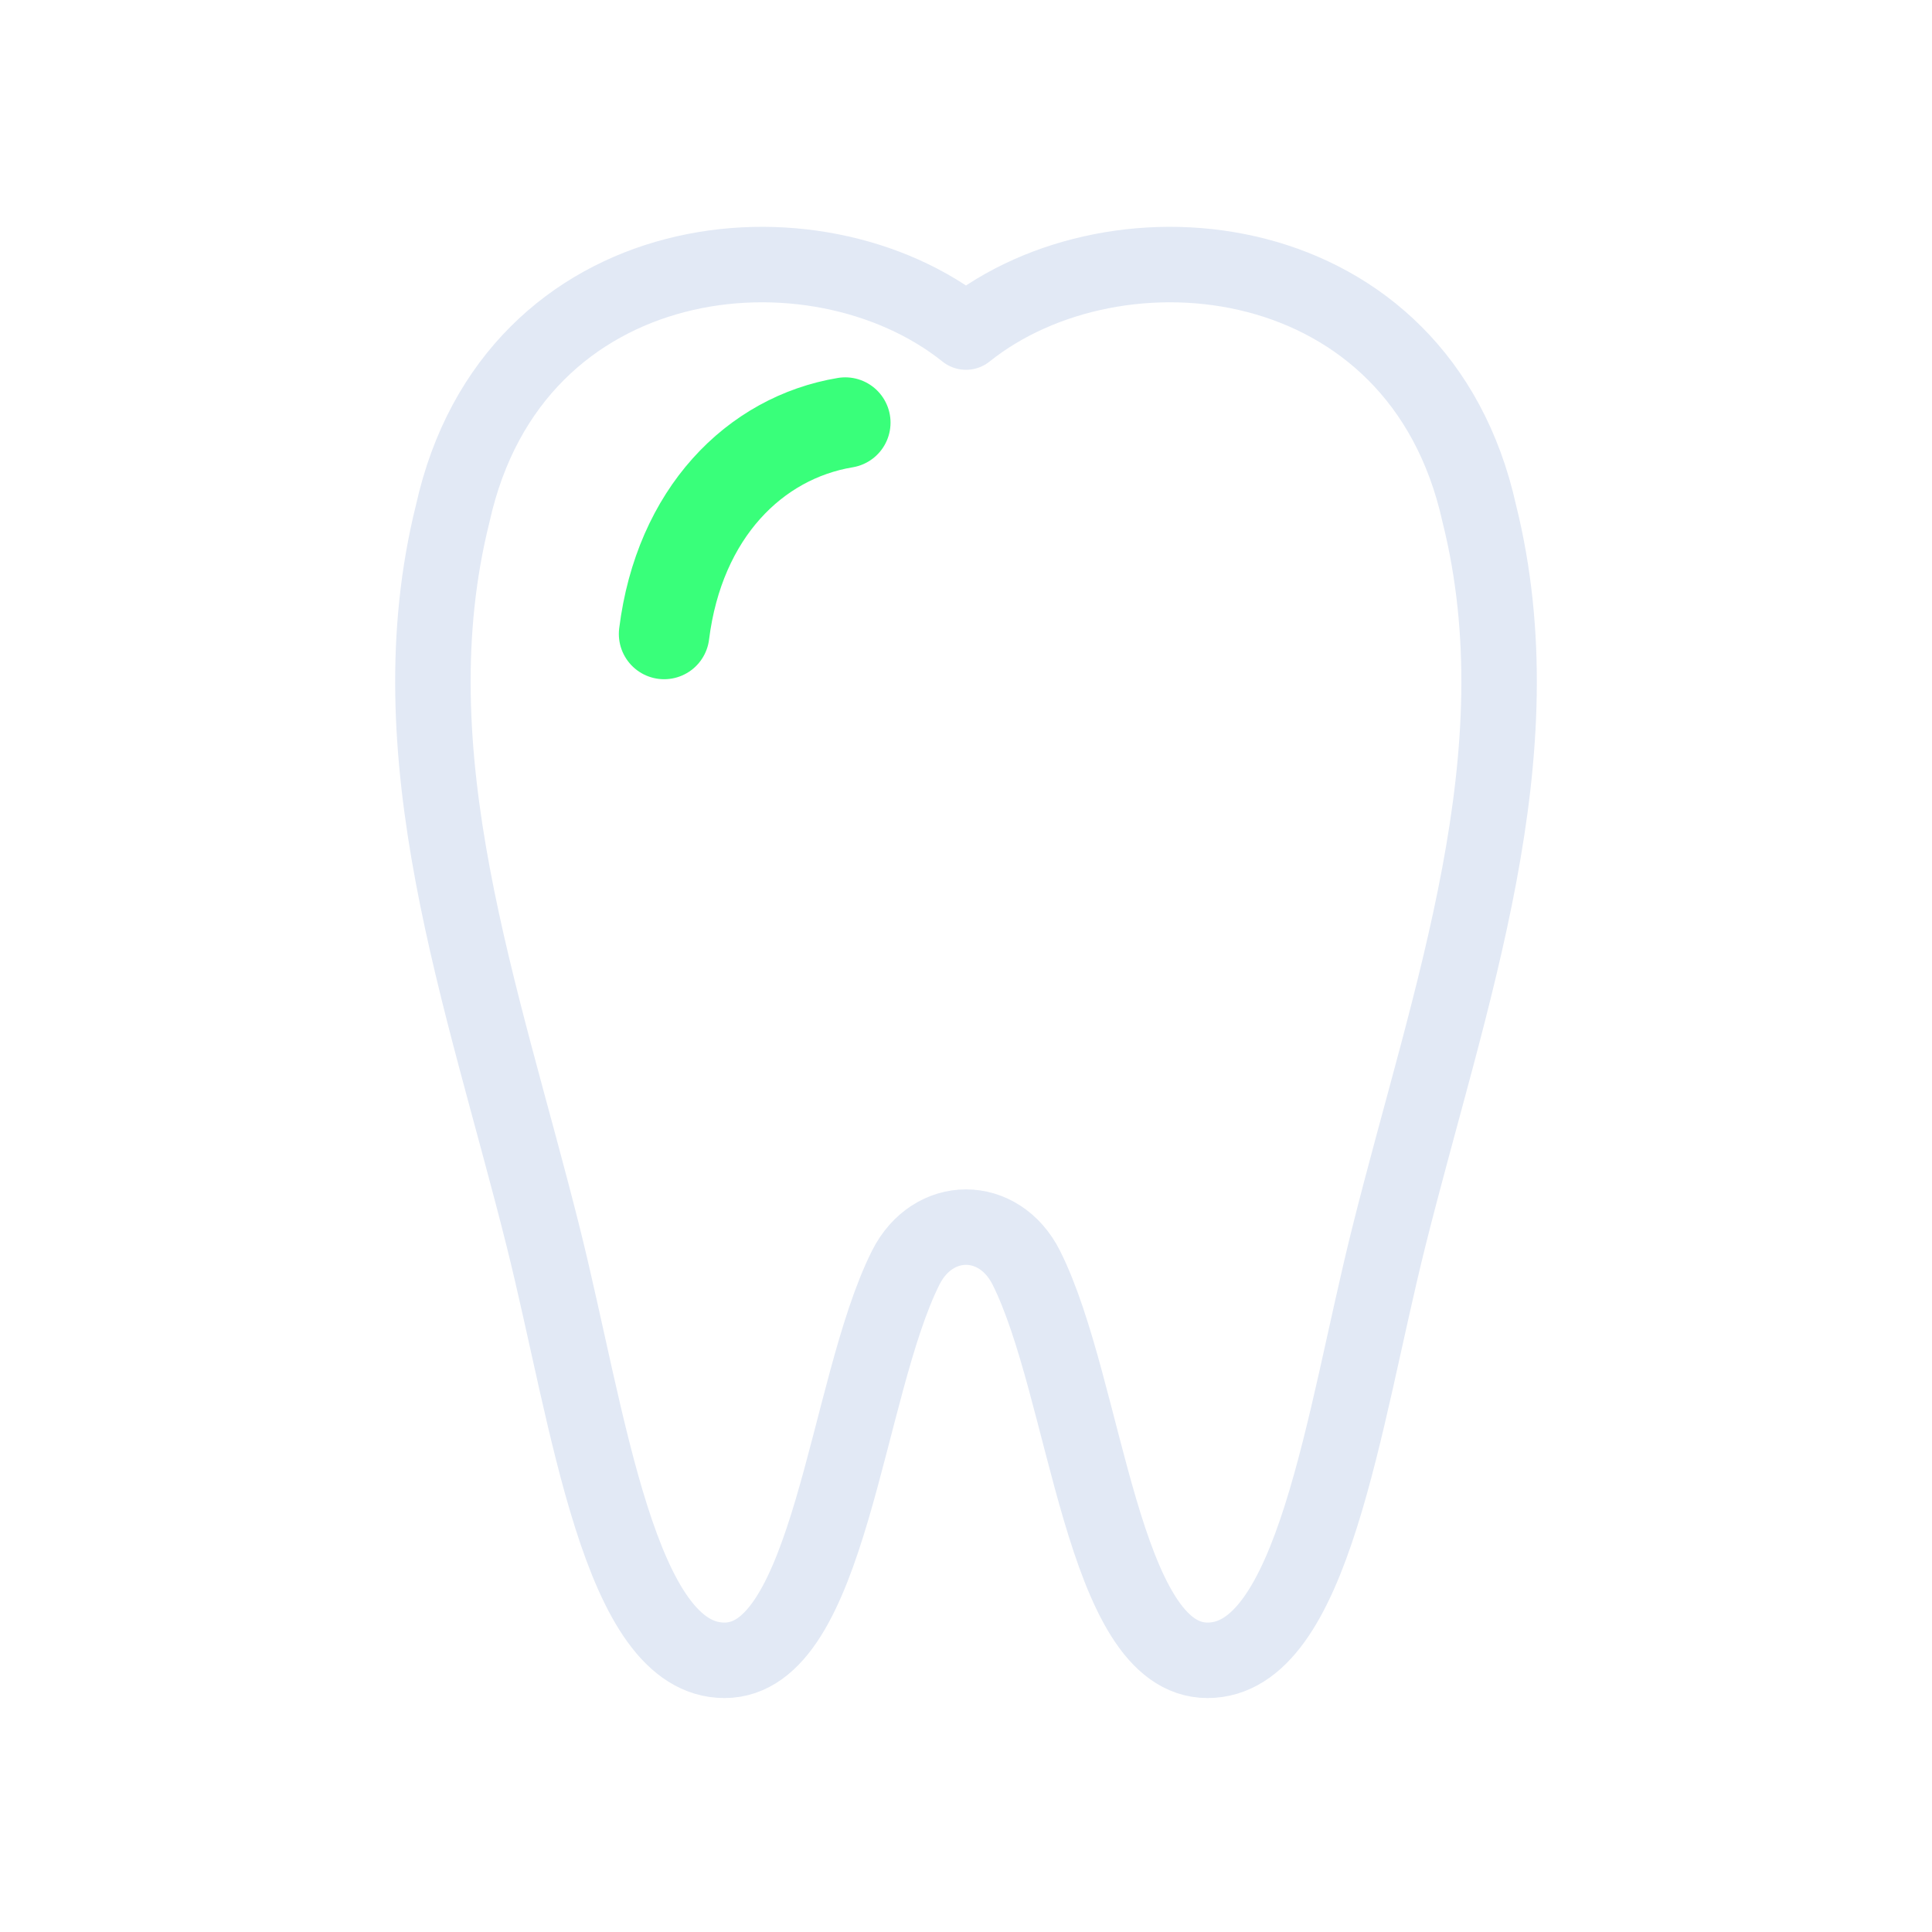
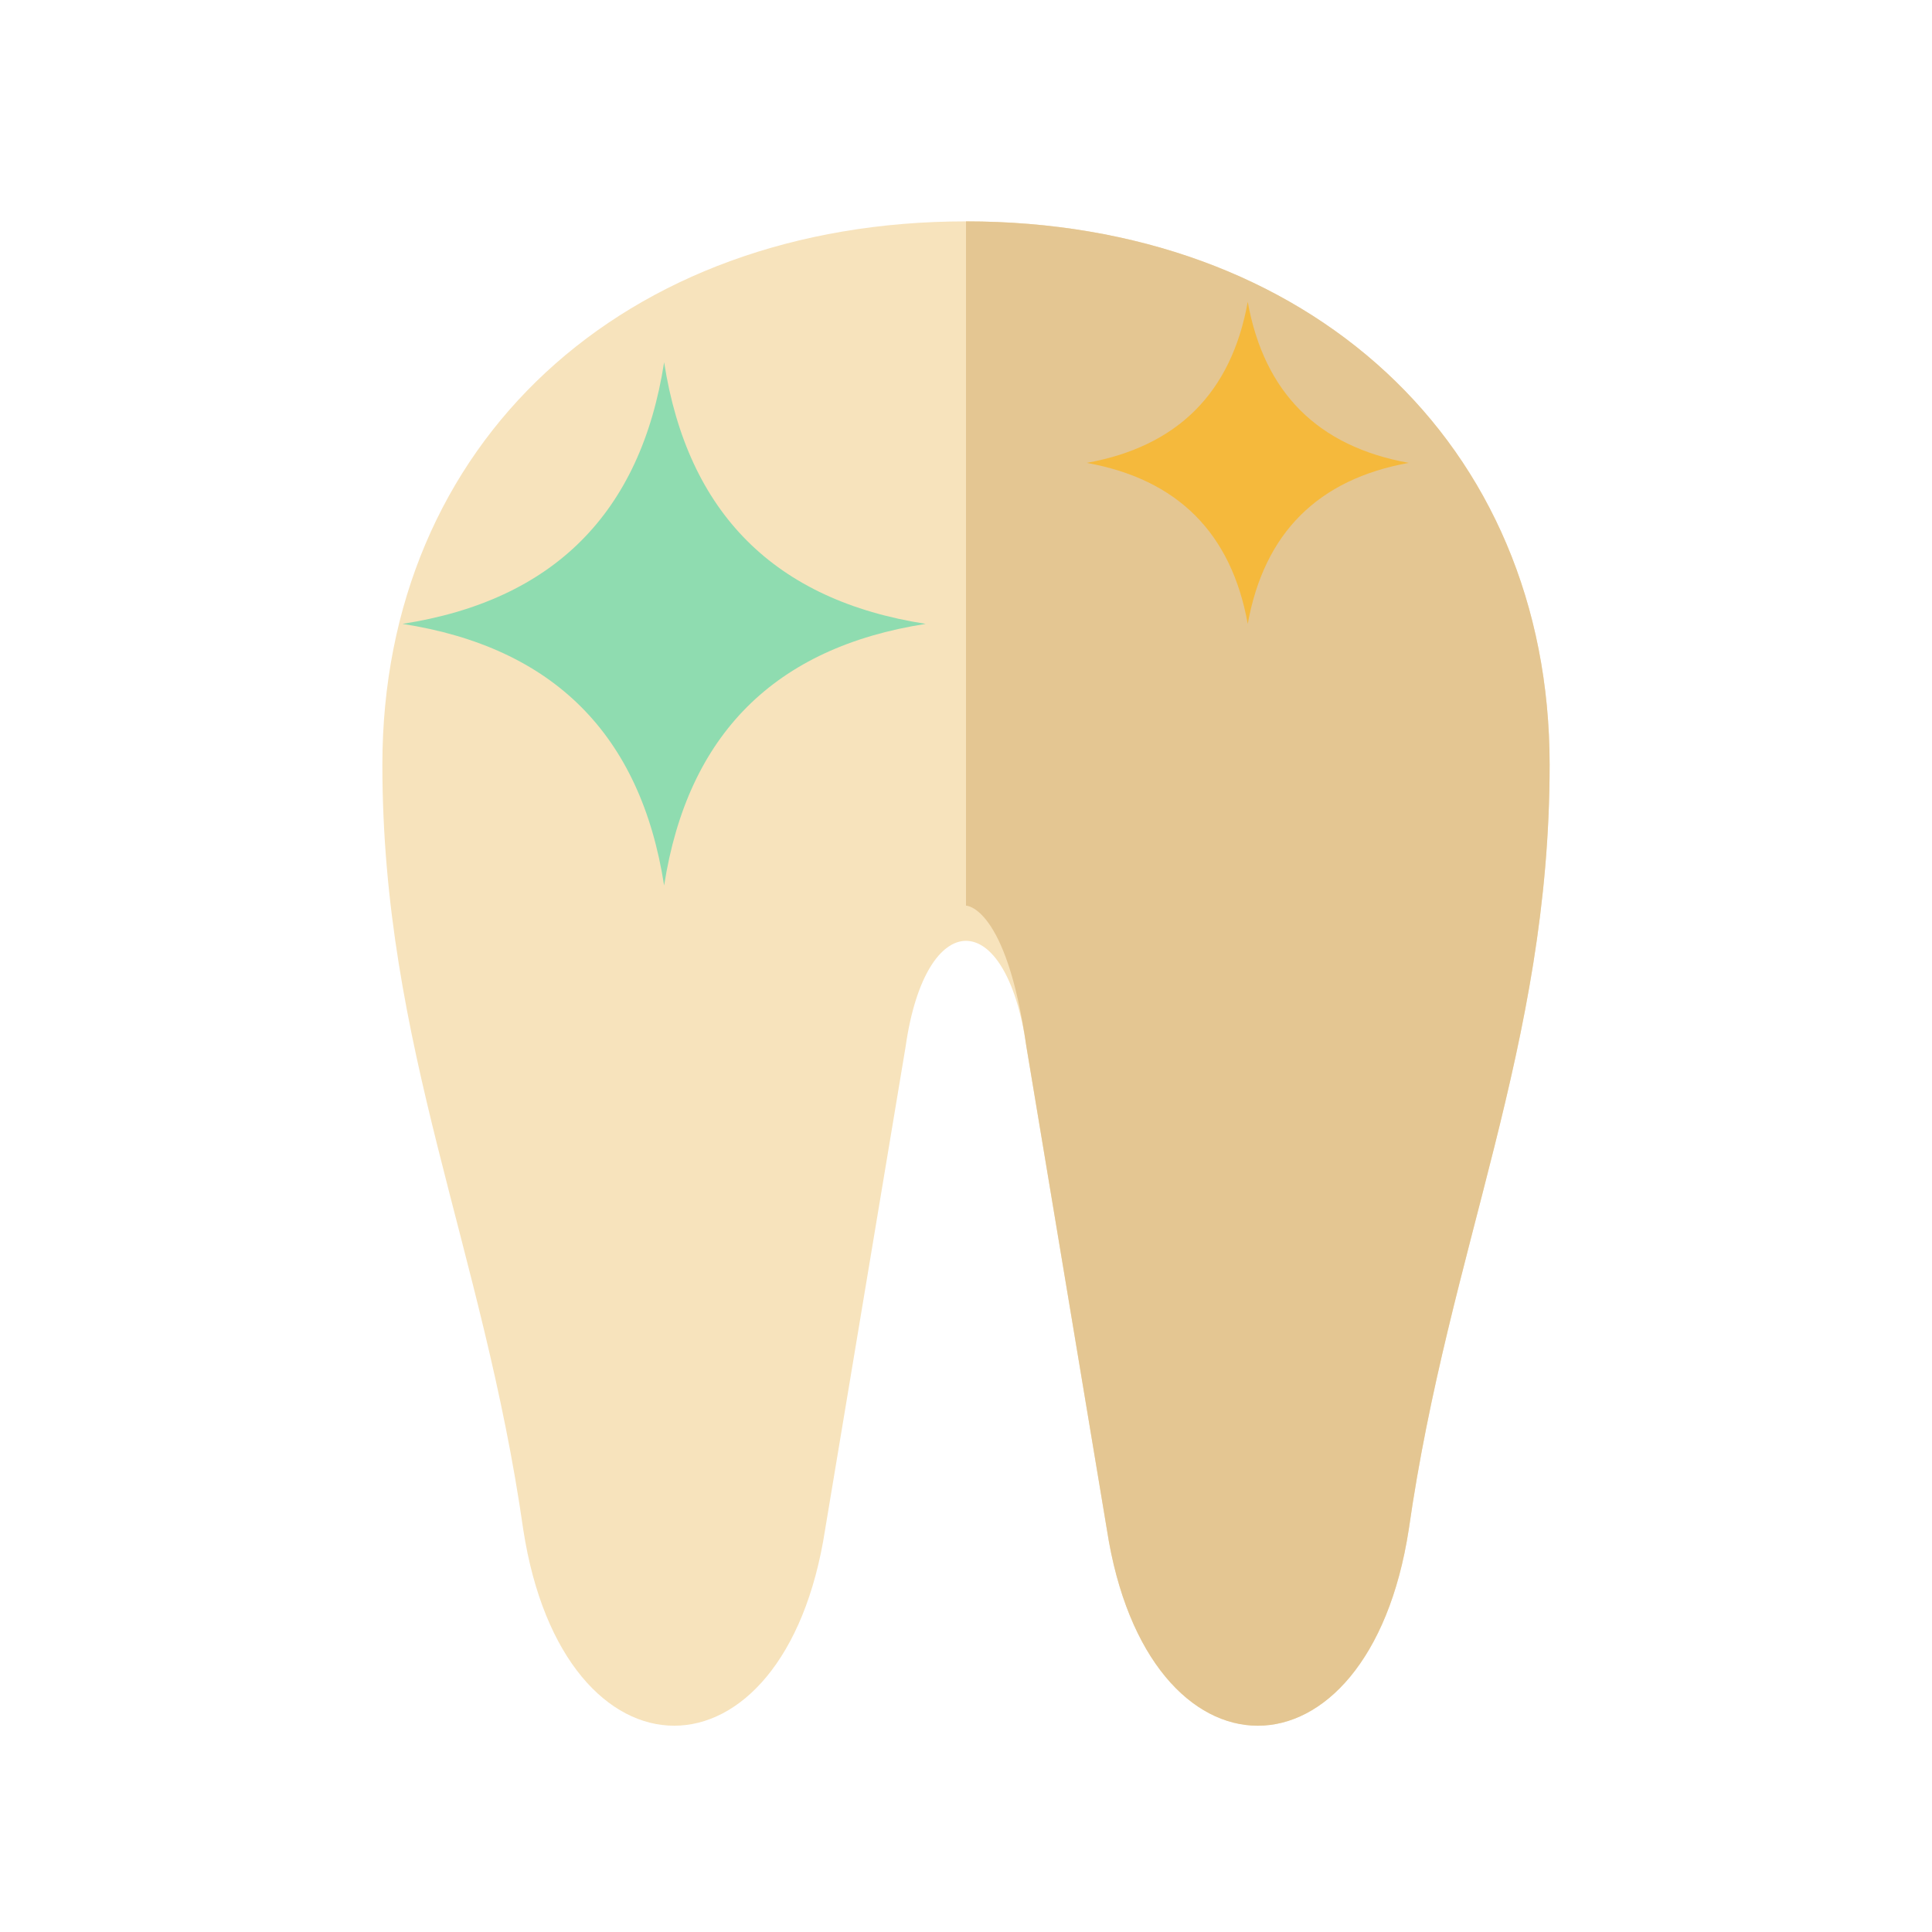
- <svg xmlns="http://www.w3.org/2000/svg" width="64" height="64" viewBox="0 0 64 64" fill="none">
-   <path d="M32 11 C27 7 17 8 15 17 C13 25 16 33 18 41 C19.5 47 20.5 55 24 55 C27.5 55 28 46 30 42 C30.9 40.2 33.1 40.2 34 42 C36 46 36.5 55 40 55 C43.5 55 44.5 47 46 41 C48 33 51 25 49 17 C47 8 37 7 32 11 Z" fill="none" stroke="#E2E9F5" stroke-width="2.5" stroke-linecap="round" stroke-linejoin="round" />
-   <path d="M22 21 C22.5 17 25 14.5 28 14" fill="none" stroke="#39FF7A" stroke-width="3" stroke-linecap="round" stroke-linejoin="round" />
+ <svg xmlns="http://www.w3.org/2000/svg" width="96" height="96" viewBox="0 0 96 96" fill="none">
+   <path d="M48 11C31 11 19 22 19 38C19 52 24 62 26 76C28 89 39 89 41 76L45 52C46 45 50 45 51 52L55 76C57 89 68 89 70 76C72 62 77 52 77 38C77 22 65 11 48 11Z" fill="#F7E3BC" />
+   <path d="M48 11c17 0 29 11 29 27 0 14-5 24-7 38-2 13-13 13-15 0l-4-24c-1-7-3-7-3-7V11Z" fill="#E4C692" />
+   <path d="M33 18 Q34.75 29.25 46 31 Q34.75 32.75 33 44 Q31.25 32.75 20 31 Q31.25 29.25 33 18 Z" fill="#8FDCB0" />
+   <path d="M62 15 Q63.225 21.775 70 23 Q63.225 24.225 62 31 Q60.775 24.225 54 23 Q60.775 21.775 62 15 Z" fill="#F5B93C" />
</svg>
